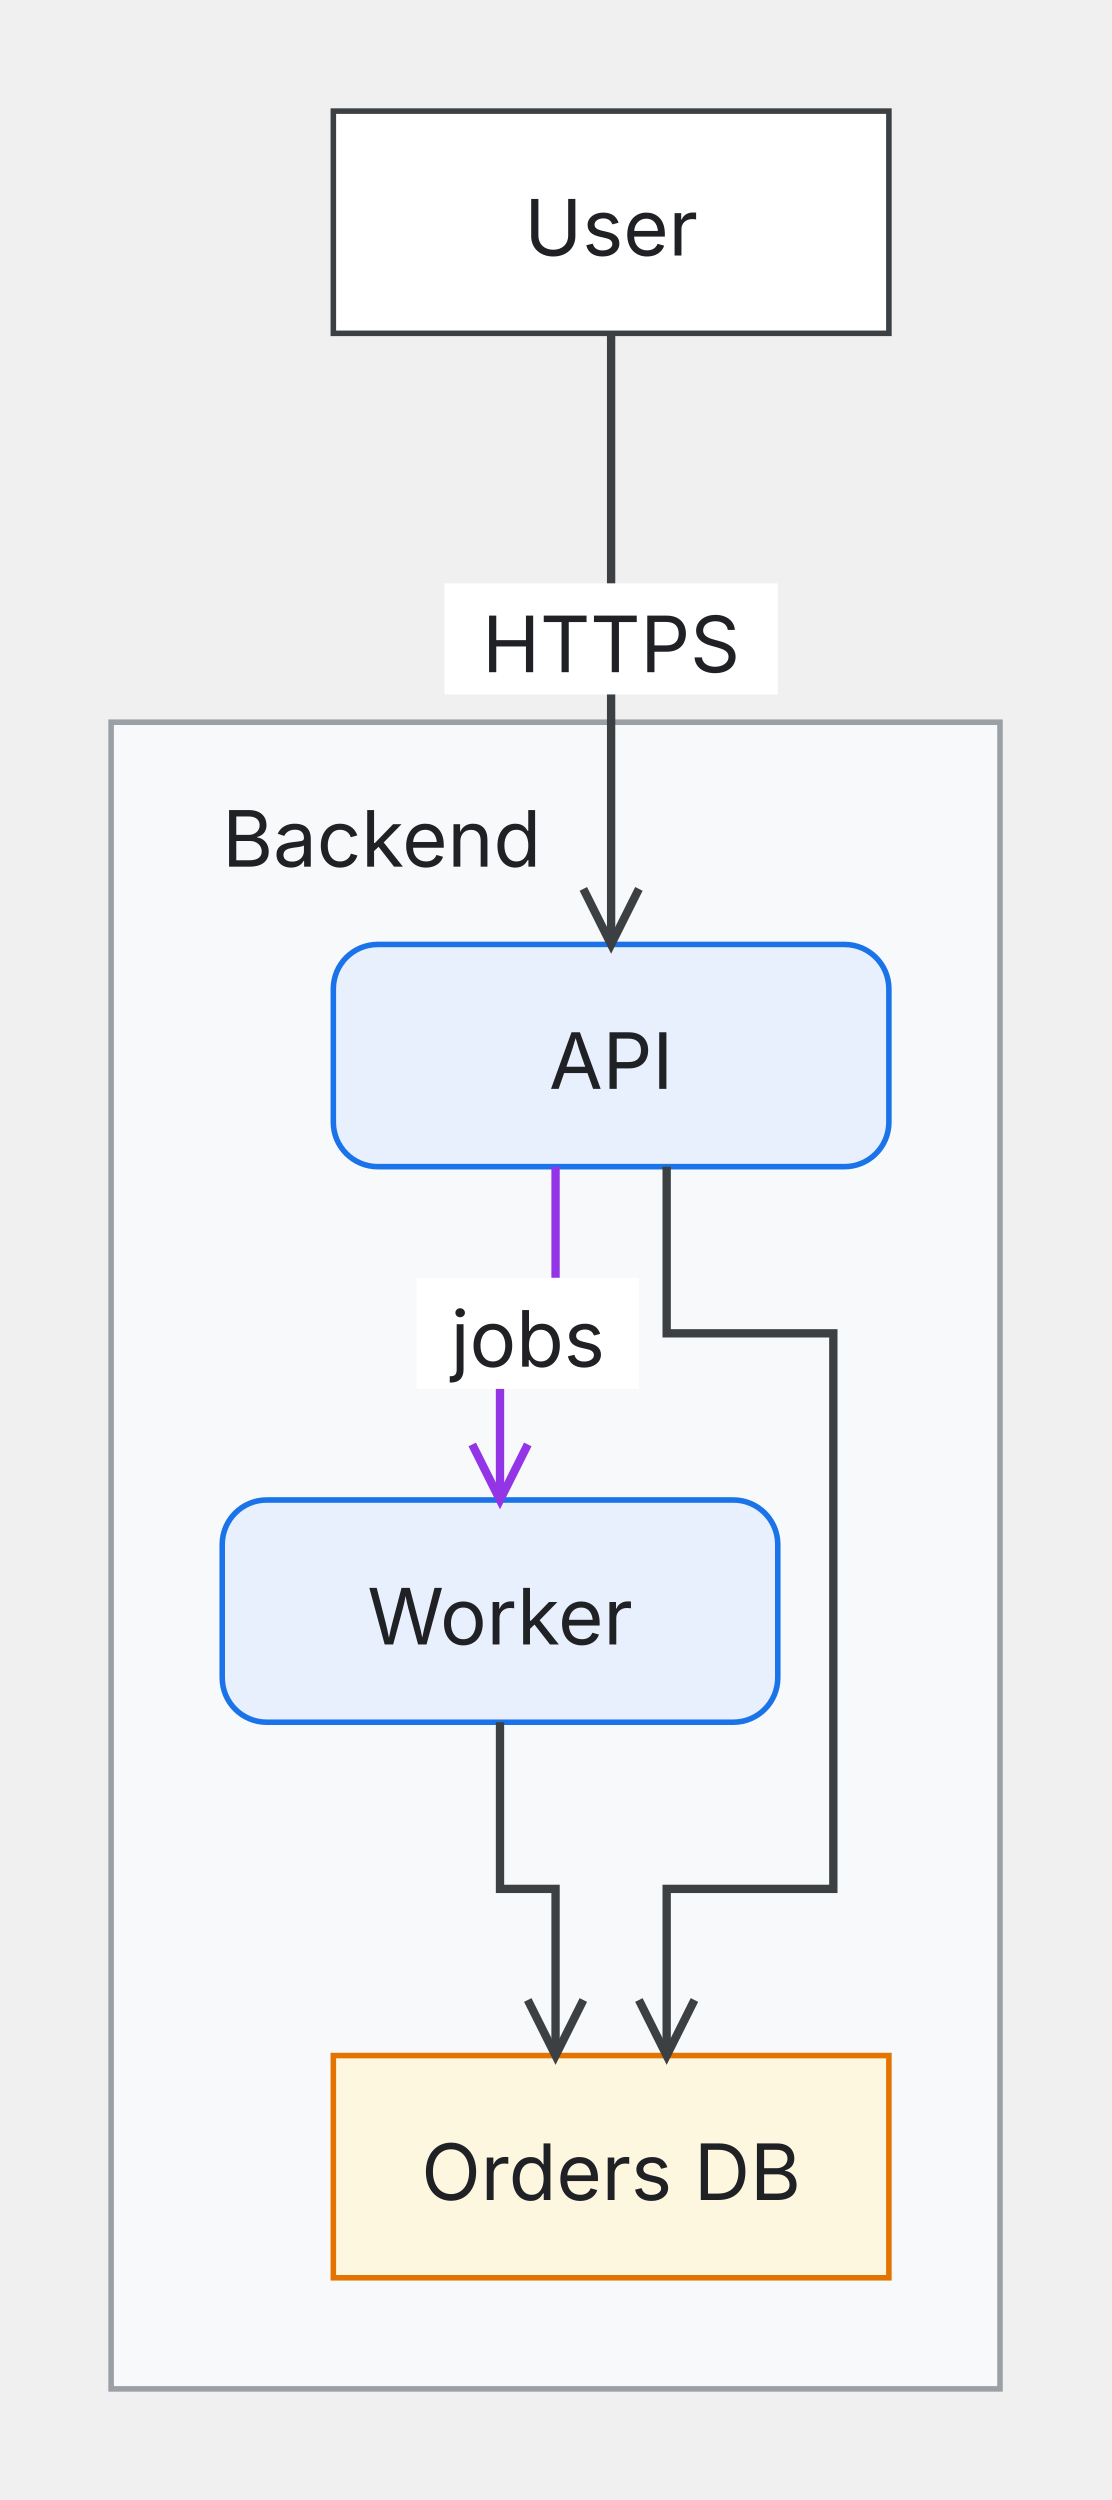
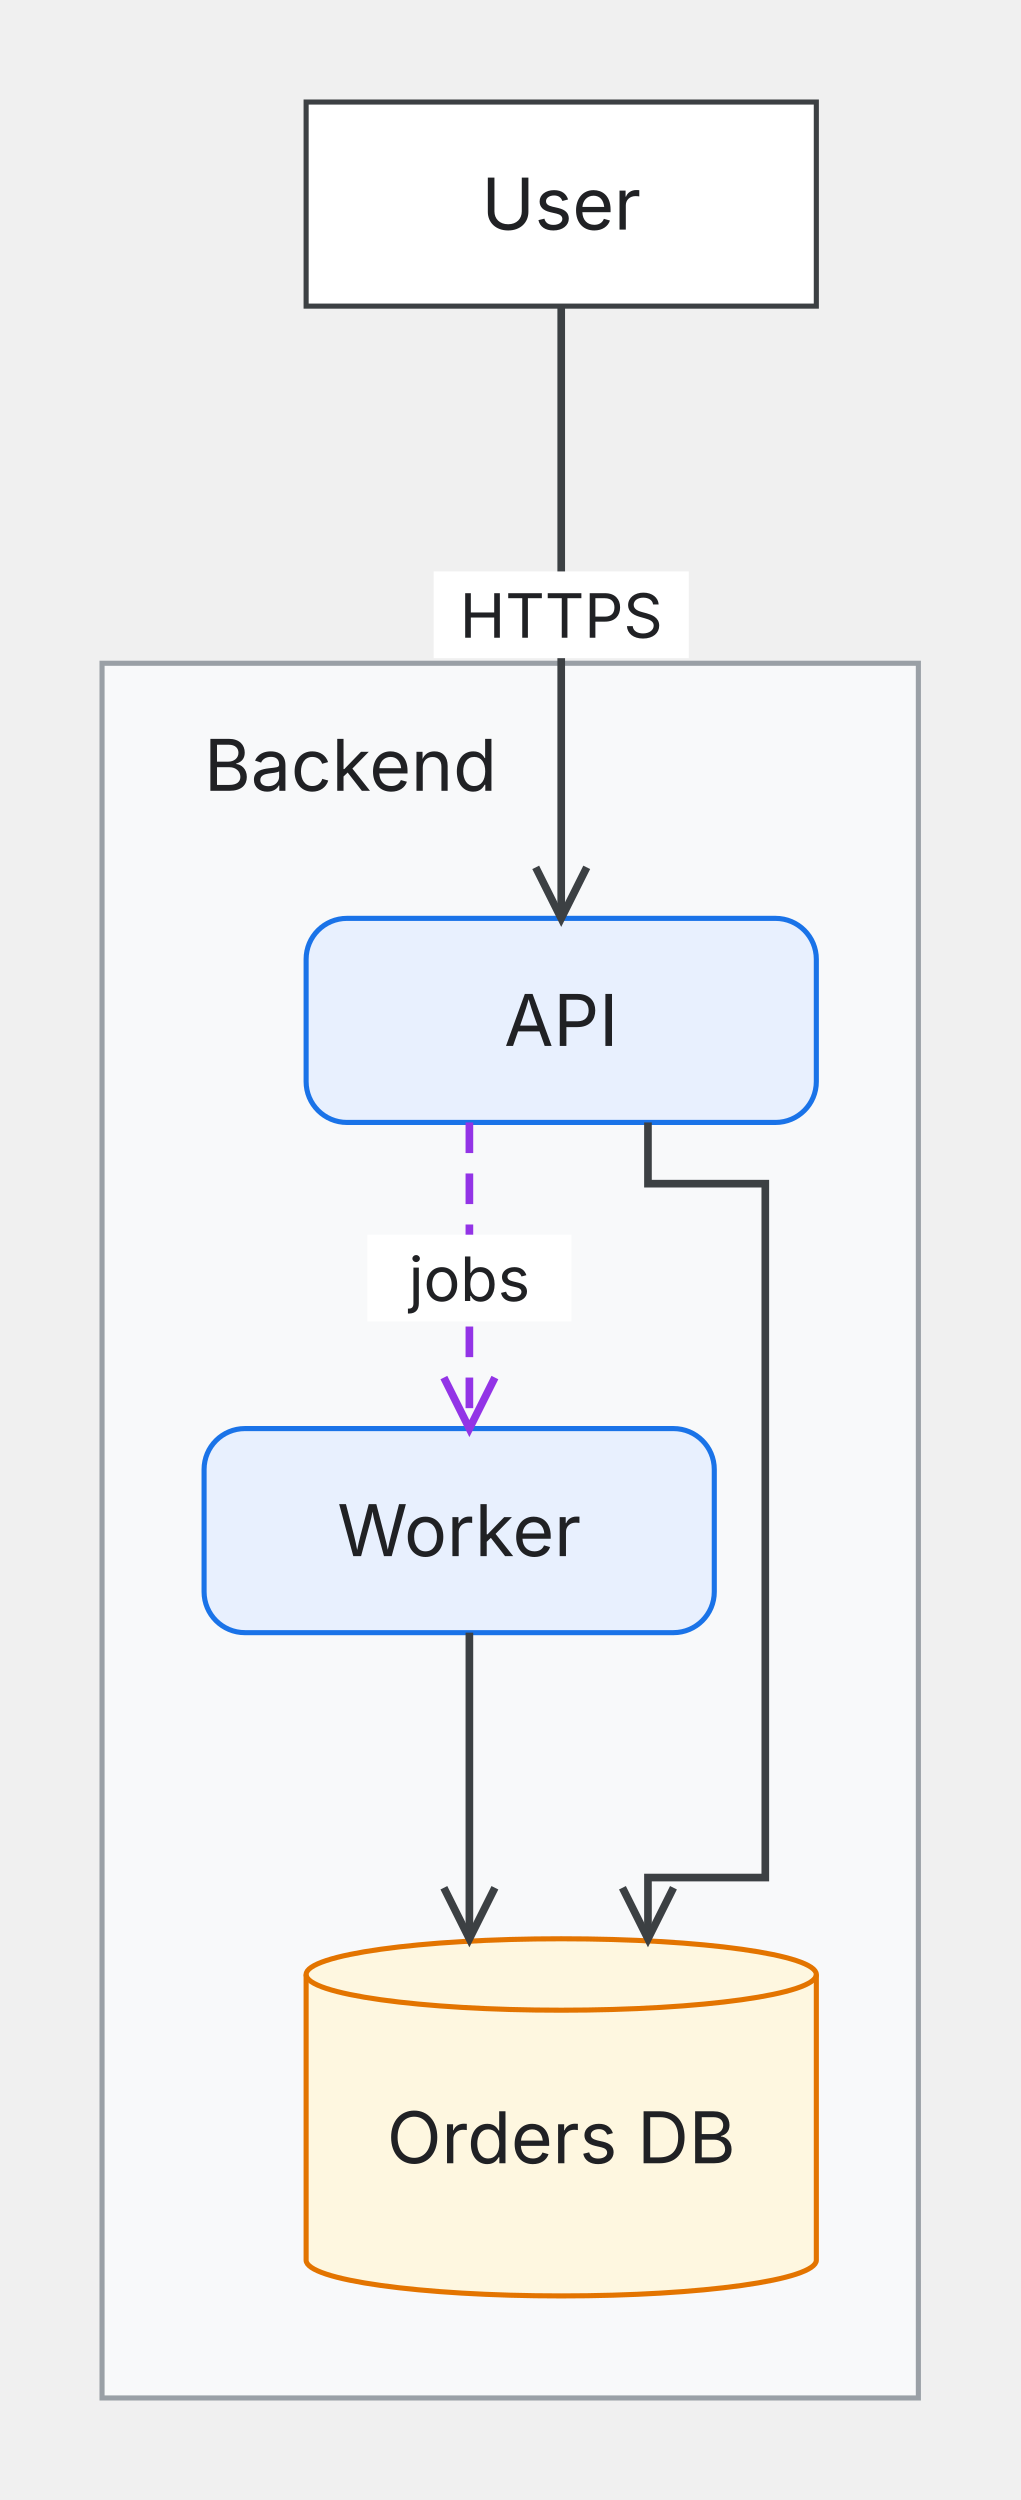
- <svg xmlns="http://www.w3.org/2000/svg" viewBox="-10 -10 200 450" width="200" height="450" font-family="Inter, sans-serif" font-size="14">
+ <svg xmlns="http://www.w3.org/2000/svg" viewBox="-10 -10 200 490" width="200" height="490" font-family="Inter, sans-serif">
  <g data-node="backend">
-     <rect x="10" y="120" width="160" height="300" fill="#F8F9FA" stroke="#9AA0A6" />
-     <text x="30" y="146" fill="#202124">Backend</text>
+     <rect x="10" y="120" width="160" height="340" fill="#F8F9FA" stroke="#9AA0A6" stroke-width="1" />
+     <text x="30" y="145" fill="#202124" font-size="14">Backend</text>
+   </g>
+   <g data-node="user">
+     <rect x="50" y="10" width="100" height="40" fill="#FFFFFF" stroke="#3C4043" stroke-width="1" />
+     <text x="100" y="35" text-anchor="middle" fill="#202124" font-size="14">User</text>
  </g>
  <g data-node="api">
-     <rect x="50" y="160" width="100" height="40" rx="8" fill="#E8F0FE" stroke="#1A73E8" />
-     <text x="100" y="186" text-anchor="middle" fill="#202124">API</text>
+     <rect x="50" y="170" width="100" height="40" rx="8" fill="#E8F0FE" stroke="#1A73E8" stroke-width="1" />
+     <text x="100" y="195" text-anchor="middle" fill="#202124" font-size="14">API</text>
  </g>
  <g data-node="orders-db">
-     <rect x="50" y="360" width="100" height="40" fill="#FEF7E0" stroke="#E37400" />
-     <text x="100" y="386" text-anchor="middle" fill="#202124">Orders DB</text>
-   </g>
-   <g data-node="user">
-     <rect x="50" y="10" width="100" height="40" fill="#FFFFFF" stroke="#3C4043" />
-     <text x="100" y="36" text-anchor="middle" fill="#202124">User</text>
+     <path d="M50 377 L50 433 A50 7 0 0 0 150 433 L150 377 A50 7 0 0 0 50 377 Z" fill="#FEF7E0" stroke="#E37400" stroke-width="1" />
+     <path d="M50 377 A50 7 0 0 0 150 377" fill="none" stroke="#E37400" stroke-width="1" />
+     <text x="100" y="414" text-anchor="middle" fill="#202124" font-size="14">Orders DB</text>
  </g>
  <g data-node="worker">
-     <rect x="30" y="260" width="100" height="40" rx="8" fill="#E8F0FE" stroke="#1A73E8" />
-     <text x="80" y="286" text-anchor="middle" fill="#202124">Worker</text>
+     <rect x="30" y="270" width="100" height="40" rx="8" fill="#E8F0FE" stroke="#1A73E8" stroke-width="1" />
+     <text x="80" y="295" text-anchor="middle" fill="#202124" font-size="14">Worker</text>
  </g>
  <g data-edge="api-db">
-     <path d="M110 200 L110 230 L140 230 L140 330 L110 330 L110 360" fill="none" stroke="#3C4043" stroke-width="1.5" />
-     <path d="M105 350 L110 360 L115 350" fill="none" stroke="#3C4043" stroke-width="1.5" />
+     <path d="M117 210 L117 222 L140 222 L140 358 L117 358 L117 370" fill="none" stroke="#3C4043" stroke-width="1.5" />
+     <path d="M112 360 L117 370 L122 360" fill="none" stroke="#3C4043" stroke-width="1.5" />
  </g>
  <g data-edge="api-worker">
-     <path d="M90 200 L90 230 L80 230 L80 260" fill="none" stroke="#9334E6" stroke-width="1.5" />
-     <path d="M75 250 L80 260 L85 250" fill="none" stroke="#9334E6" stroke-width="1.5" />
-     <rect x="65" y="220" width="40" height="20" fill="#FFFFFF" />
-     <text x="85" y="236" text-anchor="middle" fill="#202124">jobs</text>
+     <path d="M82 210 L82 270" fill="none" stroke="#9334E6" stroke-width="1.5" stroke-dasharray="6 4" />
+     <path d="M77 260 L82 270 L87 260" fill="none" stroke="#9334E6" stroke-width="1.5" />
+     <rect x="62" y="232" width="40" height="17" fill="#FFFFFF" />
+     <text x="82" y="245" text-anchor="middle" fill="#202124" font-size="12">jobs</text>
  </g>
  <g data-edge="user-api">
-     <path d="M100 50 L100 160" fill="none" stroke="#3C4043" stroke-width="1.5" />
-     <path d="M95 150 L100 160 L105 150" fill="none" stroke="#3C4043" stroke-width="1.5" />
-     <rect x="70" y="95" width="60" height="20" fill="#FFFFFF" />
-     <text x="100" y="111" text-anchor="middle" fill="#202124">HTTPS</text>
+     <path d="M100 50 L100 170" fill="none" stroke="#3C4043" stroke-width="1.5" />
+     <path d="M95 160 L100 170 L105 160" fill="none" stroke="#3C4043" stroke-width="1.5" />
+     <rect x="75" y="102" width="50" height="17" fill="#FFFFFF" />
+     <text x="100" y="115" text-anchor="middle" fill="#202124" font-size="12">HTTPS</text>
  </g>
  <g data-edge="worker-db">
-     <path d="M80 300 L80 330 L90 330 L90 360" fill="none" stroke="#3C4043" stroke-width="1.5" />
-     <path d="M85 350 L90 360 L95 350" fill="none" stroke="#3C4043" stroke-width="1.5" />
+     <path d="M82 310 L82 370" fill="none" stroke="#3C4043" stroke-width="1.5" />
+     <path d="M77 360 L82 370 L87 360" fill="none" stroke="#3C4043" stroke-width="1.5" />
  </g>
</svg>
